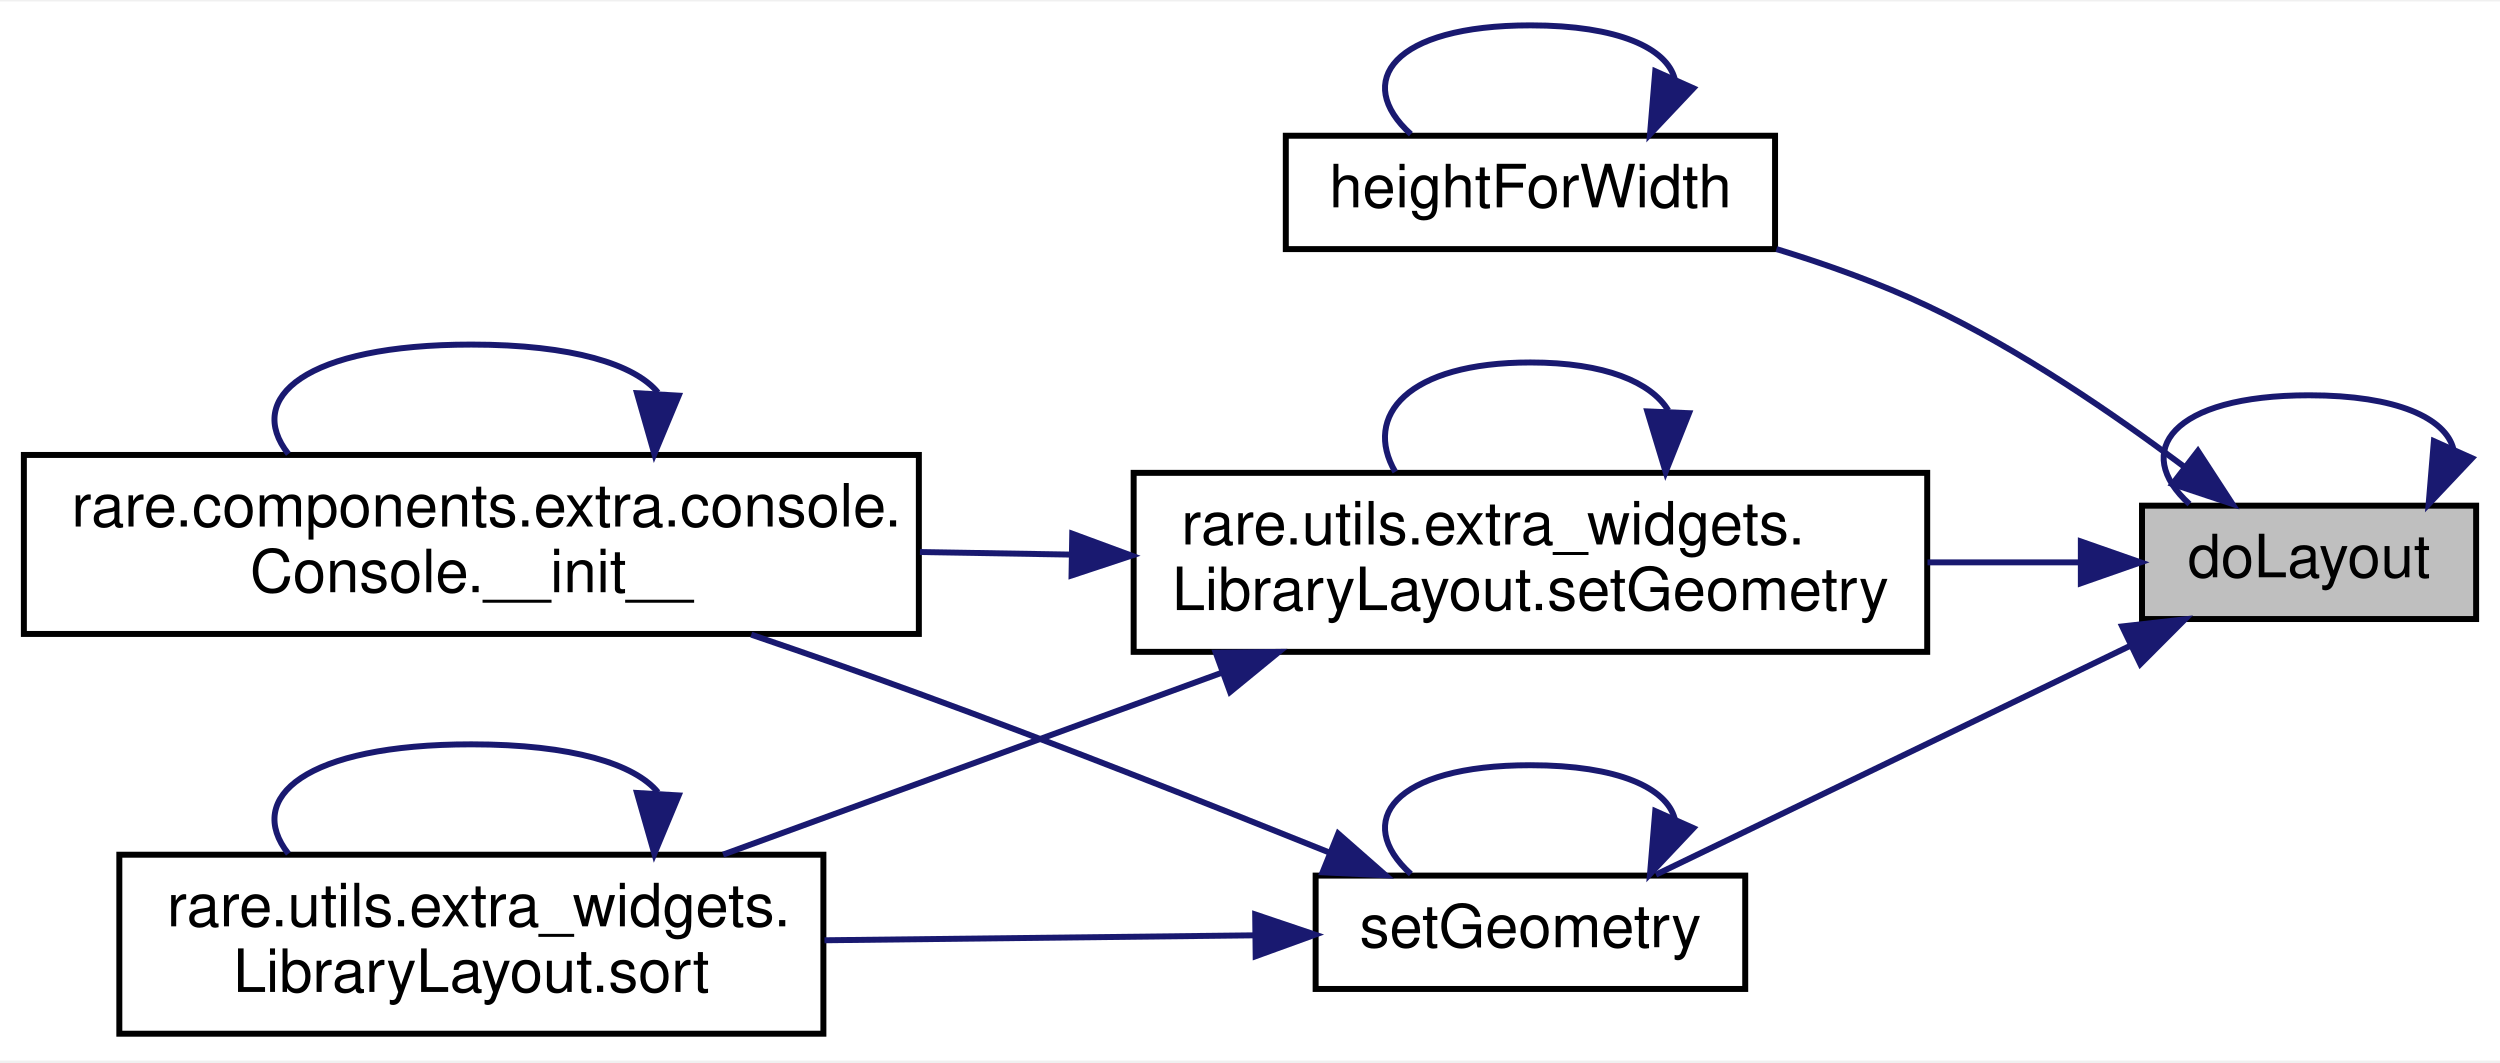
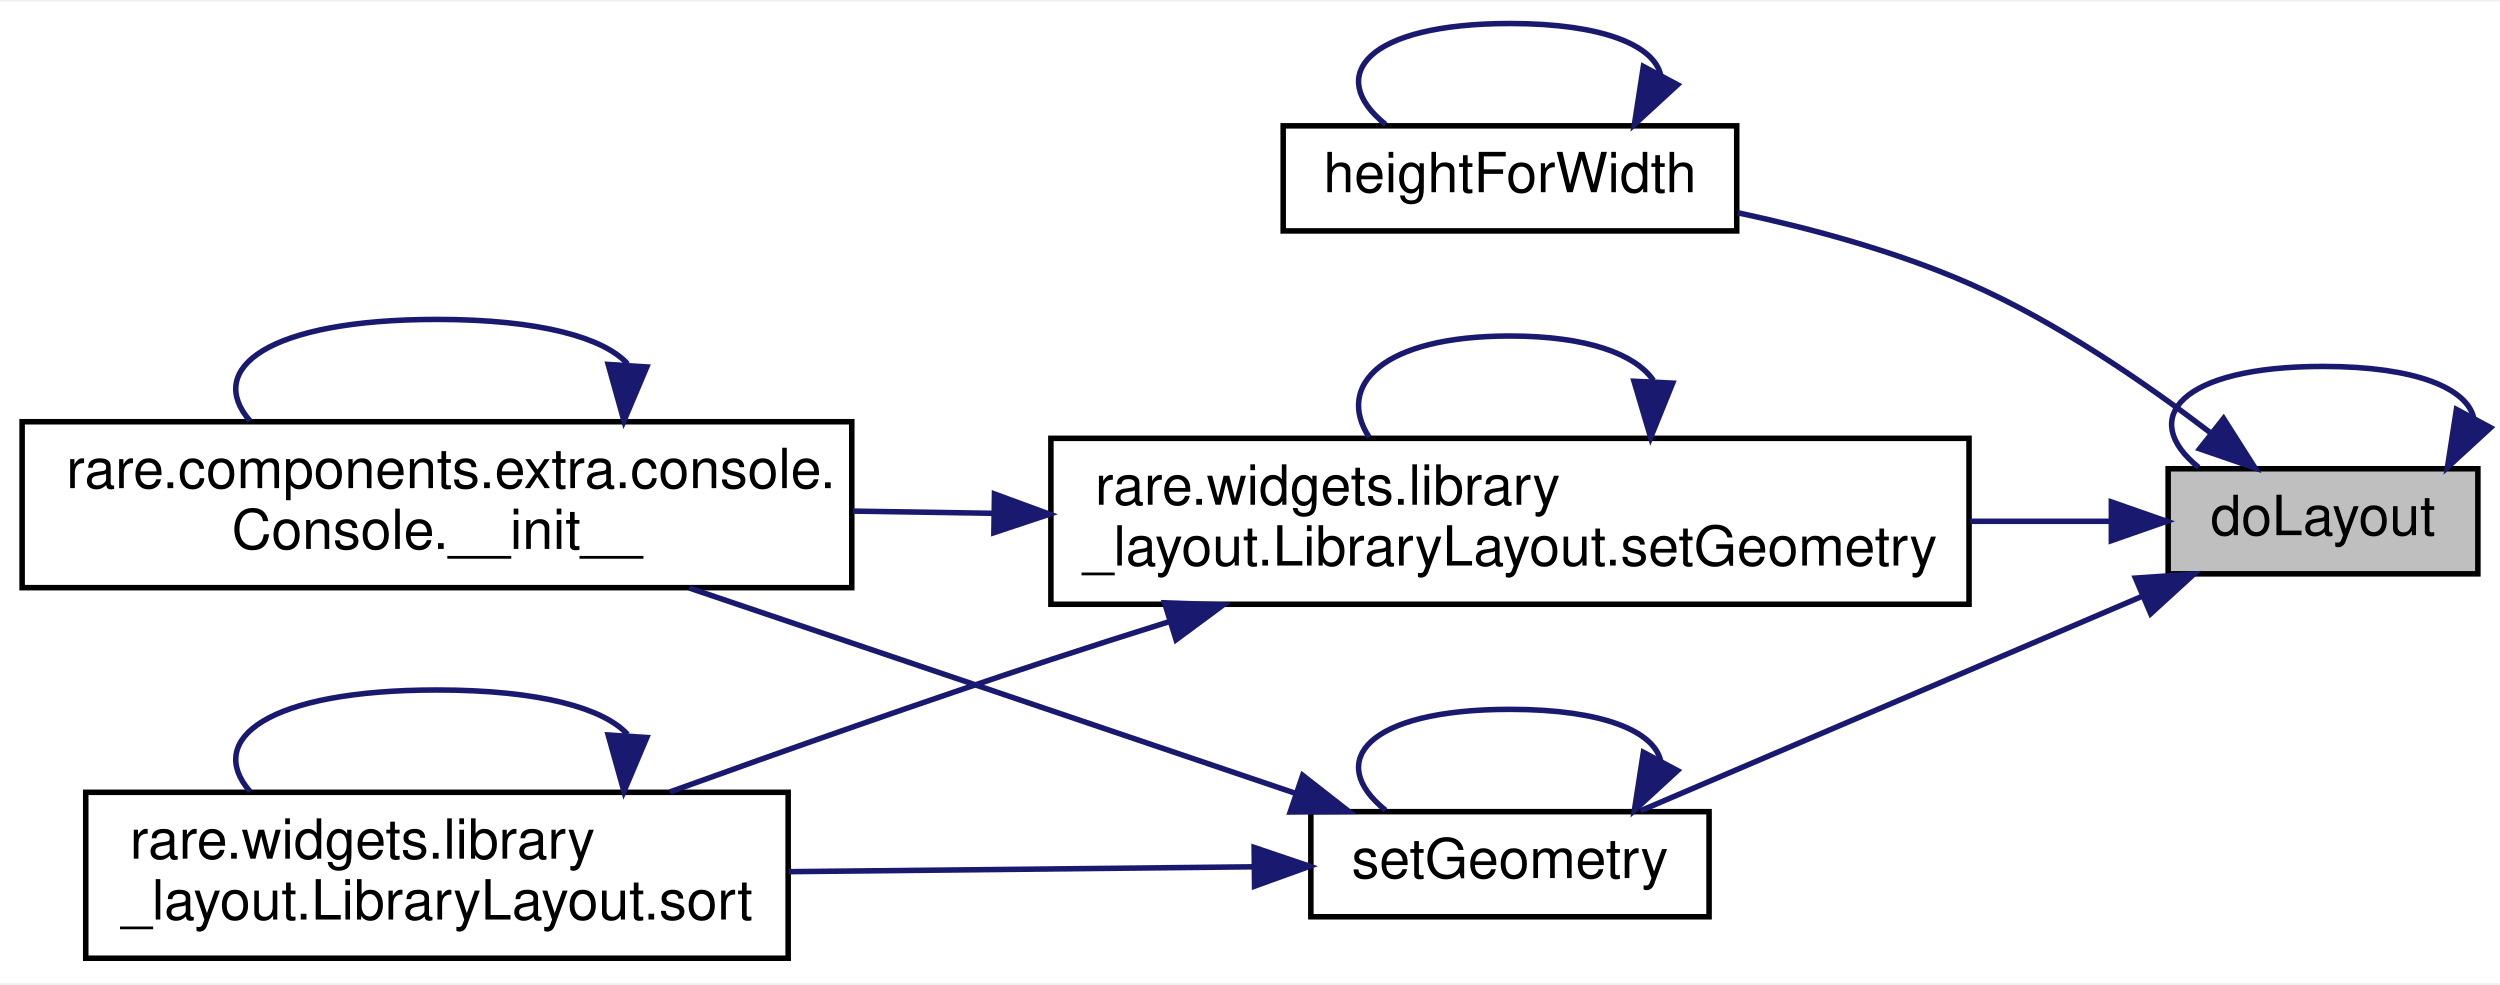
- <svg xmlns="http://www.w3.org/2000/svg" xmlns:xlink="http://www.w3.org/1999/xlink" width="419pt" height="178pt" viewBox="0.00 0.00 419.00 177.50">
+ <svg xmlns="http://www.w3.org/2000/svg" xmlns:xlink="http://www.w3.org/1999/xlink" width="452pt" height="178pt" viewBox="0.00 0.00 452.00 177.50">
  <g id="graph0" class="graph" transform="scale(1 1) rotate(0) translate(4 173.5)">
-     <polygon fill="white" stroke="transparent" points="-4,4 -4,-173.5 415,-173.5 415,4 -4,4" />
+     <polygon fill="white" stroke="transparent" points="-4,4 -4,-173.5 448,-173.5 448,4 -4,4" />
    <g id="node1" class="node">
      <g id="a_node1">
        <a xlink:title=" ">
-           <polygon fill="#bfbfbf" stroke="black" points="355,-70 355,-89 411,-89 411,-70 355,-70" />
-           <text text-anchor="middle" x="383" y="-77" font-family="Helvetica,sans-Serif" font-size="10.00">doLayout</text>
+           <polygon fill="#bfbfbf" stroke="black" points="388,-70 388,-89 444,-89 444,-70 388,-70" />
+           <text text-anchor="middle" x="416" y="-77" font-family="Helvetica,sans-Serif" font-size="10.00">doLayout</text>
        </a>
      </g>
    </g>
    <g id="edge1" class="edge">
-       <path fill="none" stroke="midnightblue" d="M407.18,-98.53C405.86,-103.63 397.8,-107.5 383,-107.5 359.89,-107.5 353.22,-98.07 362.96,-89.26" />
-       <polygon fill="midnightblue" stroke="midnightblue" points="410.31,-96.96 403.04,-89.26 403.92,-99.81 410.31,-96.96" />
+       <path fill="none" stroke="midnightblue" d="M443.25,-98.15C442.11,-103.44 433.03,-107.5 416,-107.5 390.05,-107.5 382.55,-98.07 393.5,-89.26" />
+       <polygon fill="midnightblue" stroke="midnightblue" points="446.3,-96.43 438.5,-89.26 440.12,-99.73 446.3,-96.43" />
    </g>
    <g id="node2" class="node">
      <g id="a_node2">
        <a xlink:href="classrare_1_1utils_1_1extra__widgets_1_1_flow_layout.html#a79a95bc3b25357794eb45d452b5fa4c6" target="_top" xlink:title=" ">
-           <polygon fill="white" stroke="black" points="211.5,-132 211.5,-151 293.5,-151 293.5,-132 211.5,-132" />
-           <text text-anchor="middle" x="252.5" y="-139" font-family="Helvetica,sans-Serif" font-size="10.00">heightForWidth</text>
+           <polygon fill="white" stroke="black" points="228,-132 228,-151 310,-151 310,-132 228,-132" />
+           <text text-anchor="middle" x="269" y="-139" font-family="Helvetica,sans-Serif" font-size="10.00">heightForWidth</text>
        </a>
      </g>
    </g>
    <g id="edge2" class="edge">
-       <path fill="none" stroke="midnightblue" d="M362.21,-95.42C350.27,-104.39 334.42,-115.23 319,-122.5 311.08,-126.24 302.26,-129.4 293.73,-132.01" />
-       <polygon fill="midnightblue" stroke="midnightblue" points="364.37,-98.17 370.15,-89.29 360.1,-92.63 364.37,-98.17" />
+       <path fill="none" stroke="midnightblue" d="M395.79,-95.4C383.85,-104.54 367.81,-115.57 352,-122.5 338.88,-128.25 323.79,-132.38 310.16,-135.29" />
+       <polygon fill="midnightblue" stroke="midnightblue" points="398.02,-98.09 403.7,-89.15 393.69,-92.6 398.02,-98.09" />
    </g>
    <g id="node3" class="node">
      <g id="a_node3">
        <a xlink:href="classrare_1_1utils_1_1extra__widgets_1_1_flow_layout.html#af87928df2c164a948da59b9e41bcc8e3" target="_top" xlink:title=" ">
-           <polygon fill="white" stroke="black" points="216.5,-8 216.5,-27 288.5,-27 288.5,-8 216.5,-8" />
-           <text text-anchor="middle" x="252.5" y="-15" font-family="Helvetica,sans-Serif" font-size="10.00">setGeometry</text>
+           <polygon fill="white" stroke="black" points="233,-8 233,-27 305,-27 305,-8 233,-8" />
+           <text text-anchor="middle" x="269" y="-15" font-family="Helvetica,sans-Serif" font-size="10.00">setGeometry</text>
        </a>
      </g>
    </g>
    <g id="edge4" class="edge">
-       <path fill="none" stroke="midnightblue" d="M353.12,-65.56C328.88,-53.87 294.88,-37.47 273.53,-27.16" />
-       <polygon fill="midnightblue" stroke="midnightblue" points="351.68,-68.76 362.2,-69.95 354.72,-62.45 351.68,-68.76" />
+       <path fill="none" stroke="midnightblue" d="M383.13,-65.87C355.74,-54.16 316.91,-37.56 292.6,-27.16" />
+       <polygon fill="midnightblue" stroke="midnightblue" points="382.09,-69.23 392.66,-69.95 384.84,-62.8 382.09,-69.23" />
    </g>
    <g id="node6" class="node">
      <g id="a_node6">
-         <a xlink:href="classrare_1_1utils_1_1extra__widgets_1_1_library_layout.html#af87928df2c164a948da59b9e41bcc8e3" target="_top" xlink:title=" ">
-           <polygon fill="white" stroke="black" points="186,-64.5 186,-94.5 319,-94.5 319,-64.5 186,-64.5" />
-           <text text-anchor="start" x="194" y="-82.5" font-family="Helvetica,sans-Serif" font-size="10.00">rare.utils.extra_widgets.</text>
-           <text text-anchor="middle" x="252.5" y="-71.5" font-family="Helvetica,sans-Serif" font-size="10.00">LibraryLayout.setGeometry</text>
+         <a xlink:href="classrare_1_1widgets_1_1library__layout_1_1_library_layout.html#af87928df2c164a948da59b9e41bcc8e3" target="_top" xlink:title=" ">
+           <polygon fill="white" stroke="black" points="186,-64.5 186,-94.5 352,-94.5 352,-64.5 186,-64.5" />
+           <text text-anchor="start" x="194" y="-82.5" font-family="Helvetica,sans-Serif" font-size="10.00">rare.widgets.library</text>
+           <text text-anchor="middle" x="269" y="-71.5" font-family="Helvetica,sans-Serif" font-size="10.00">_layout.LibraryLayout.setGeometry</text>
        </a>
      </g>
    </g>
    <g id="edge10" class="edge">
-       <path fill="none" stroke="midnightblue" d="M344.61,-79.5C336.56,-79.5 327.82,-79.5 319.05,-79.5" />
-       <polygon fill="midnightblue" stroke="midnightblue" points="344.75,-83 354.75,-79.5 344.75,-76 344.75,-83" />
+       <path fill="none" stroke="midnightblue" d="M377.49,-79.5C369.61,-79.5 361.01,-79.5 352.22,-79.5" />
+       <polygon fill="midnightblue" stroke="midnightblue" points="377.73,-83 387.73,-79.5 377.73,-76 377.73,-83" />
    </g>
    <g id="edge3" class="edge">
-       <path fill="none" stroke="midnightblue" d="M276.68,-160.53C275.36,-165.63 267.3,-169.5 252.5,-169.5 229.39,-169.5 222.72,-160.07 232.46,-151.26" />
-       <polygon fill="midnightblue" stroke="midnightblue" points="279.81,-158.96 272.54,-151.26 273.42,-161.81 279.81,-158.96" />
+       <path fill="none" stroke="midnightblue" d="M296.25,-160.15C295.11,-165.44 286.03,-169.5 269,-169.5 243.05,-169.5 235.55,-160.07 246.5,-151.26" />
+       <polygon fill="midnightblue" stroke="midnightblue" points="299.3,-158.43 291.5,-151.26 293.12,-161.73 299.3,-158.43" />
    </g>
    <g id="edge7" class="edge">
-       <path fill="none" stroke="midnightblue" d="M276.68,-36.53C275.36,-41.63 267.3,-45.5 252.5,-45.5 229.39,-45.5 222.72,-36.07 232.46,-27.26" />
-       <polygon fill="midnightblue" stroke="midnightblue" points="279.81,-34.96 272.54,-27.26 273.42,-37.81 279.81,-34.96" />
+       <path fill="none" stroke="midnightblue" d="M296.25,-36.15C295.11,-41.44 286.03,-45.5 269,-45.5 243.05,-45.5 235.55,-36.07 246.5,-27.26" />
+       <polygon fill="midnightblue" stroke="midnightblue" points="299.3,-34.43 291.5,-27.26 293.12,-37.73 299.3,-34.43" />
    </g>
    <g id="node4" class="node">
      <g id="a_node4">
        <a xlink:href="classrare_1_1components_1_1extra_1_1console_1_1_console.html#a39d165427992dd2720f91929a88cde17" target="_top" xlink:title=" ">
          <polygon fill="white" stroke="black" points="0,-67.5 0,-97.5 150,-97.5 150,-67.5 0,-67.5" />
          <text text-anchor="start" x="8" y="-85.5" font-family="Helvetica,sans-Serif" font-size="10.00">rare.components.extra.console.</text>
          <text text-anchor="middle" x="75" y="-74.5" font-family="Helvetica,sans-Serif" font-size="10.00">Console.__init__</text>
        </a>
      </g>
    </g>
    <g id="edge5" class="edge">
-       <path fill="none" stroke="midnightblue" d="M218.76,-30.88C198.95,-38.86 173.13,-49.04 150,-57.5 140.96,-60.81 131.24,-64.2 121.91,-67.38" />
-       <polygon fill="midnightblue" stroke="midnightblue" points="220.28,-34.04 228.24,-27.05 217.66,-27.55 220.28,-34.04" />
+       <path fill="none" stroke="midnightblue" d="M230.09,-30.36C206.96,-38.21 176.77,-48.44 150,-57.5 140.49,-60.72 130.3,-64.16 120.61,-67.44" />
+       <polygon fill="midnightblue" stroke="midnightblue" points="231.52,-33.57 239.87,-27.04 229.27,-26.94 231.52,-33.57" />
    </g>
    <g id="node5" class="node">
      <g id="a_node5">
-         <a xlink:href="classrare_1_1utils_1_1extra__widgets_1_1_library_layout.html#ac9632f6438f5820ccb6a0b04991a4e7d" target="_top" xlink:title=" ">
-           <polygon fill="white" stroke="black" points="16,-0.5 16,-30.5 134,-30.5 134,-0.5 16,-0.5" />
-           <text text-anchor="start" x="24" y="-18.5" font-family="Helvetica,sans-Serif" font-size="10.00">rare.utils.extra_widgets.</text>
-           <text text-anchor="middle" x="75" y="-7.5" font-family="Helvetica,sans-Serif" font-size="10.00">LibraryLayout.sort</text>
+         <a xlink:href="classrare_1_1widgets_1_1library__layout_1_1_library_layout.html#ac9632f6438f5820ccb6a0b04991a4e7d" target="_top" xlink:title=" ">
+           <polygon fill="white" stroke="black" points="11.5,-0.5 11.5,-30.5 138.5,-30.5 138.5,-0.5 11.5,-0.5" />
+           <text text-anchor="start" x="19.5" y="-18.5" font-family="Helvetica,sans-Serif" font-size="10.00">rare.widgets.library</text>
+           <text text-anchor="middle" x="75" y="-7.5" font-family="Helvetica,sans-Serif" font-size="10.00">_layout.LibraryLayout.sort</text>
        </a>
      </g>
    </g>
    <g id="edge8" class="edge">
-       <path fill="none" stroke="midnightblue" d="M206.35,-16.99C184.36,-16.73 157.67,-16.43 134.18,-16.16" />
-       <polygon fill="midnightblue" stroke="midnightblue" points="206.37,-20.49 216.41,-17.1 206.45,-13.49 206.37,-20.49" />
+       <path fill="none" stroke="midnightblue" d="M222.46,-17.03C197.4,-16.76 165.92,-16.44 138.57,-16.15" />
+       <polygon fill="midnightblue" stroke="midnightblue" points="222.75,-20.53 232.78,-17.13 222.82,-13.53 222.75,-20.53" />
    </g>
    <g id="edge6" class="edge">
-       <path fill="none" stroke="midnightblue" d="M106.27,-107.96C102.39,-112.68 91.97,-116 75,-116 47.16,-116 36.93,-107.06 44.33,-97.66" />
-       <polygon fill="midnightblue" stroke="midnightblue" points="109.75,-107.44 105.67,-97.66 102.76,-107.85 109.75,-107.44" />
+       <path fill="none" stroke="midnightblue" d="M109.47,-107.96C105.19,-112.68 93.7,-116 75,-116 44.31,-116 33.04,-107.06 41.19,-97.66" />
+       <polygon fill="midnightblue" stroke="midnightblue" points="112.94,-107.41 108.81,-97.66 105.96,-107.86 112.94,-107.41" />
    </g>
    <g id="edge9" class="edge">
-       <path fill="none" stroke="midnightblue" d="M106.27,-40.96C102.39,-45.68 91.97,-49 75,-49 47.16,-49 36.93,-40.06 44.33,-30.66" />
-       <polygon fill="midnightblue" stroke="midnightblue" points="109.75,-40.44 105.67,-30.66 102.76,-40.85 109.75,-40.44" />
+       <path fill="none" stroke="midnightblue" d="M109.47,-40.96C105.19,-45.68 93.7,-49 75,-49 44.31,-49 33.04,-40.06 41.19,-30.66" />
+       <polygon fill="midnightblue" stroke="midnightblue" points="112.94,-40.41 108.81,-30.66 105.96,-40.86 112.94,-40.41" />
    </g>
    <g id="edge11" class="edge">
-       <path fill="none" stroke="midnightblue" d="M175.5,-80.8C167.1,-80.94 158.55,-81.09 150.18,-81.23" />
-       <polygon fill="midnightblue" stroke="midnightblue" points="175.71,-84.3 185.65,-80.63 175.59,-77.3 175.71,-84.3" />
+       <path fill="none" stroke="midnightblue" d="M175.73,-80.94C167.17,-81.08 158.57,-81.21 150.2,-81.34" />
+       <polygon fill="midnightblue" stroke="midnightblue" points="175.8,-84.44 185.74,-80.79 175.69,-77.44 175.8,-84.44" />
    </g>
    <g id="edge13" class="edge">
-       <path fill="none" stroke="midnightblue" d="M200.85,-61.03C174.3,-51.35 142.2,-39.64 117.19,-30.52" />
-       <polygon fill="midnightblue" stroke="midnightblue" points="199.76,-64.36 210.35,-64.49 202.16,-57.78 199.76,-64.36" />
+       <path fill="none" stroke="midnightblue" d="M207.37,-61.35C200.15,-59.09 192.9,-56.77 186,-54.5 163.1,-46.95 137.72,-38 117.12,-30.57" />
+       <polygon fill="midnightblue" stroke="midnightblue" points="206.56,-64.76 217.15,-64.38 208.63,-58.08 206.56,-64.76" />
    </g>
    <g id="edge12" class="edge">
-       <path fill="none" stroke="midnightblue" d="M275.6,-104.96C272.73,-109.68 265.03,-113 252.5,-113 231.93,-113 224.38,-104.06 229.84,-94.66" />
-       <polygon fill="midnightblue" stroke="midnightblue" points="279.08,-104.5 275.16,-94.66 272.09,-104.8 279.08,-104.5" />
+       <path fill="none" stroke="midnightblue" d="M294.94,-104.96C291.72,-109.68 283.08,-113 269,-113 245.9,-113 237.42,-104.06 243.56,-94.66" />
+       <polygon fill="midnightblue" stroke="midnightblue" points="298.42,-104.48 294.44,-94.66 291.43,-104.82 298.42,-104.48" />
    </g>
  </g>
</svg>
